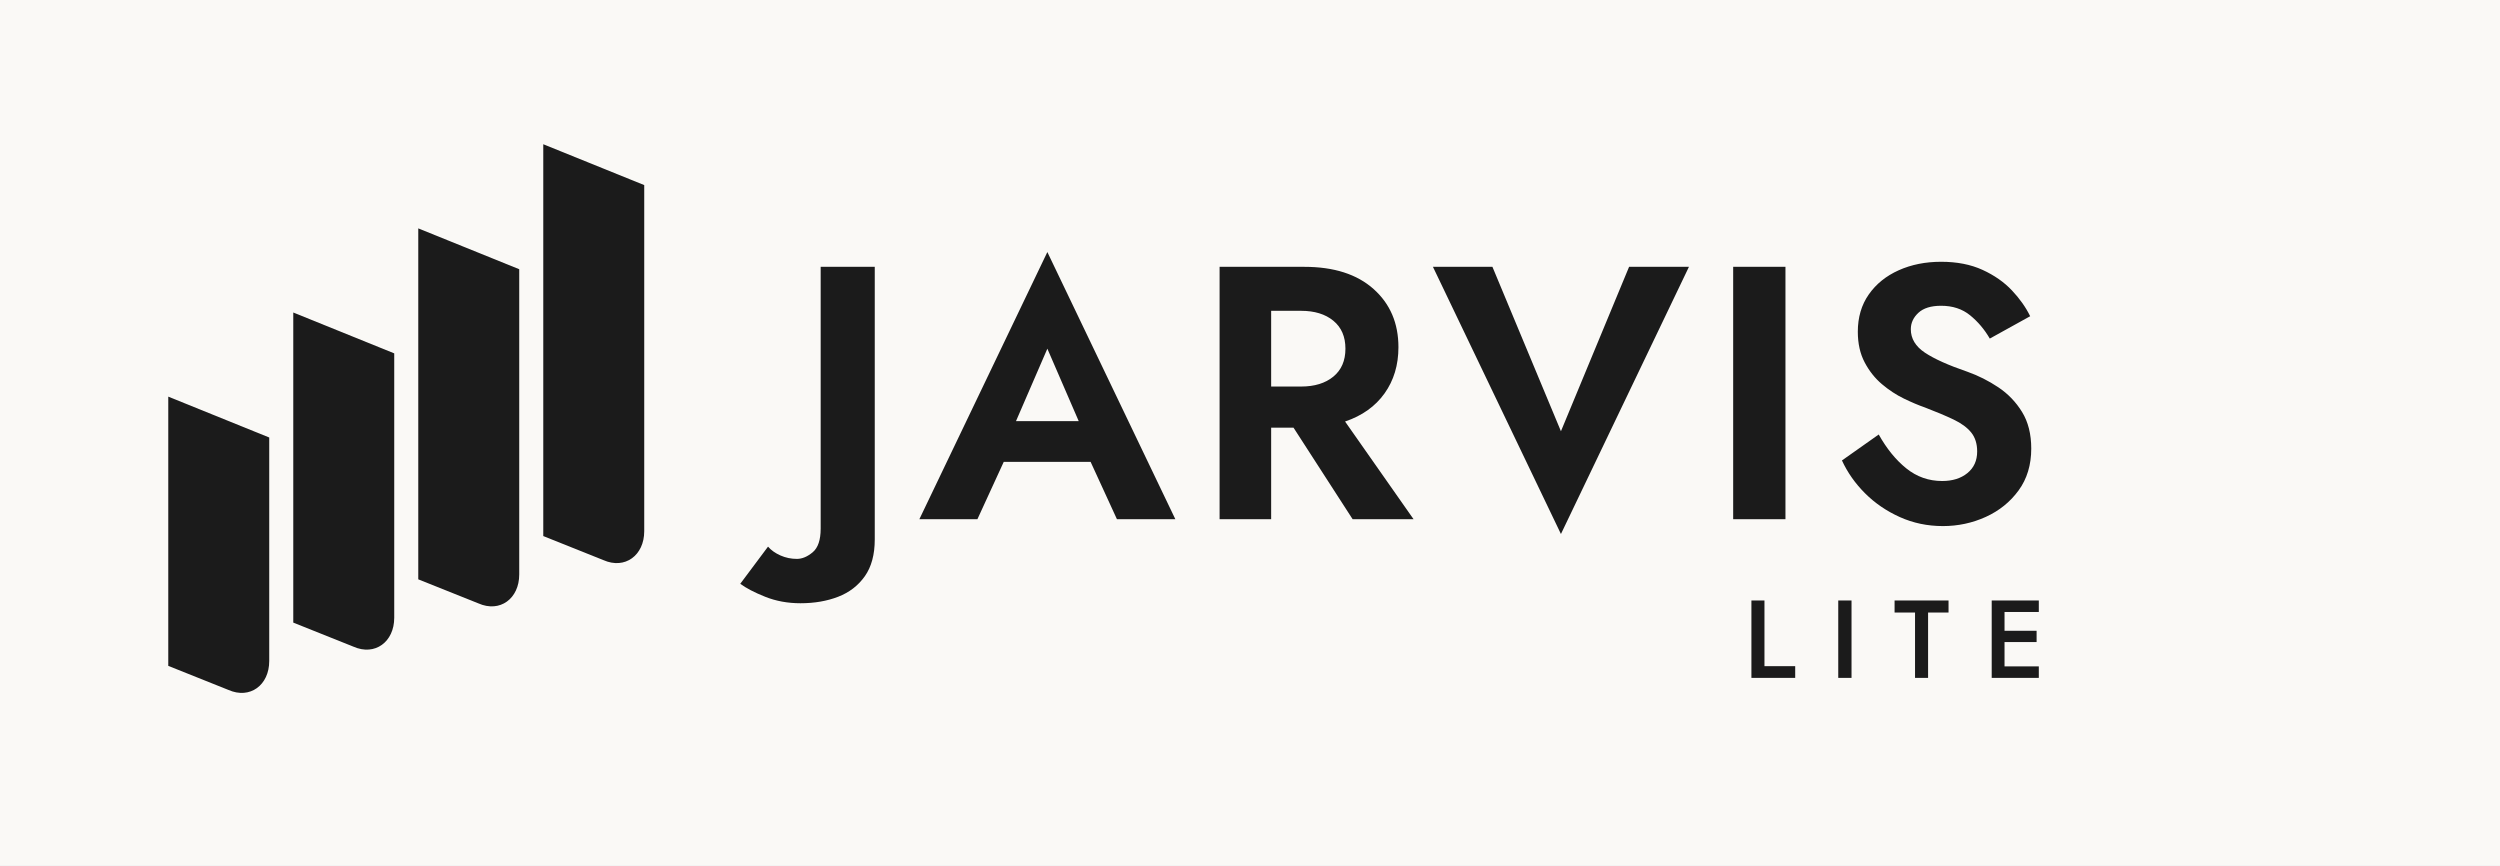
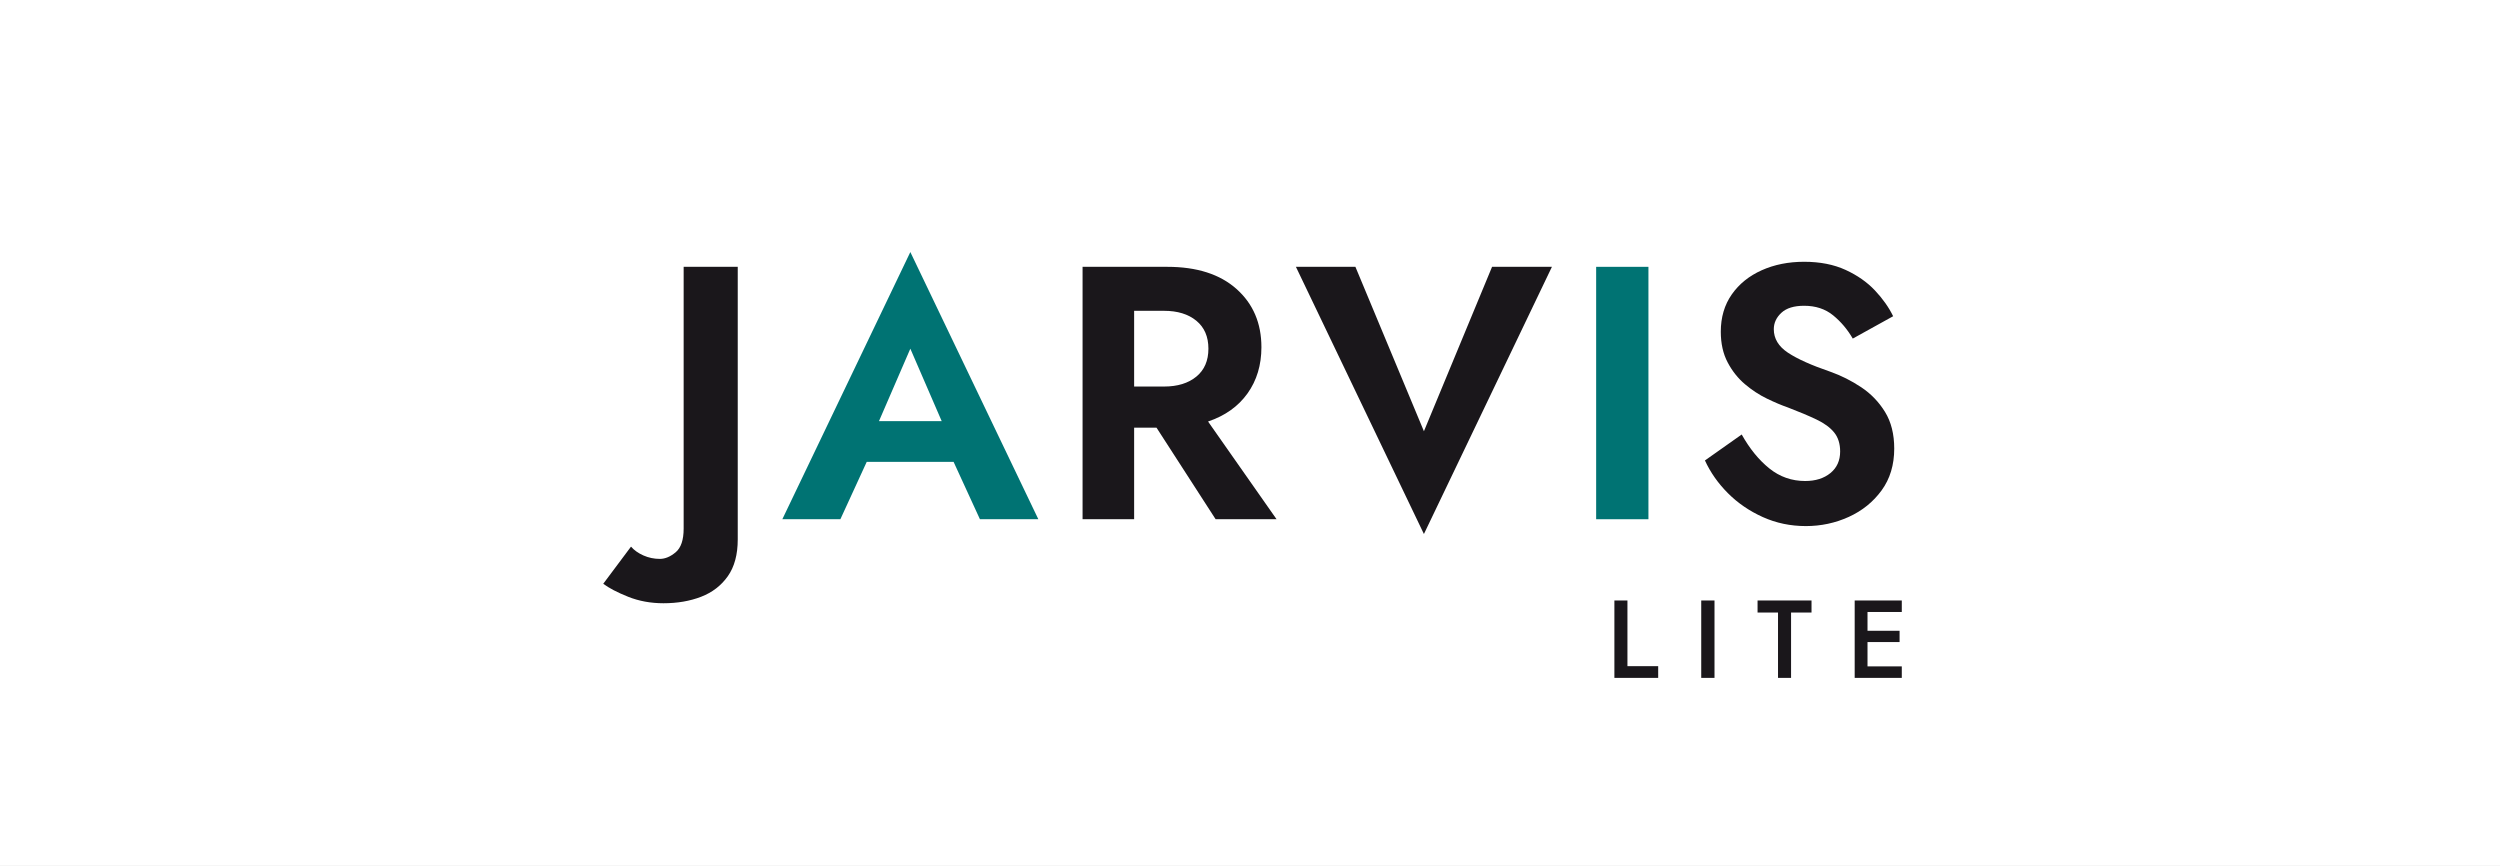
<svg xmlns="http://www.w3.org/2000/svg" viewBox="0 0 1040 360" role="img" aria-labelledby="title description">
-   <rect width="1040" height="360" fill="#FAF9F6" />
-   <g fill="#1B1B1B" transform="translate(60 50)">
-     <path d="M10 115L52 132V225C52 235 44 241 35 237L10 227Z" />
-     <path d="M62 80L104 97V207C104 217 96 223 87 219L62 209Z" />
-     <path d="M114 45L156 62V189C156 199 148 205 139 201L114 191Z" />
-     <path d="M166 10L208 27V171C208 181 200 187 191 183L166 173Z" />
+   <rect width="1040" height="360" fill="#FFFFFF" />
+   <g transform="translate(-57 0)">
+     <path fill="#1A171B" d="M319.5 227.4Q321.45 229.65 324.675 231.075Q327.9 232.5 331.5 232.5Q334.8 232.5 338.1 229.725Q341.4 226.95 341.4 219.9V111H363.9V224.4Q363.9 233.85 359.775 239.7Q355.65 245.55 348.675 248.25Q341.7 250.95 333 250.95Q325.05 250.95 318.3 248.25Q311.55 245.55 307.95 242.85Z" />
+     <path fill="#007373" d="M464.65 216L453.7 192.15H417.55L406.6 216H382.45L435.7 104.85L488.95 216ZM435.7 145.05L422.65 175.2H448.75Z" />
+     <path fill="#1A171B" d="M507.35 111H542.6Q561.05 111 571.4 120.225Q581.75 129.45 581.75 144.45Q581.75 155.55 575.975 163.65Q570.2 171.75 559.55 175.35L588.05 216H562.7L538.1 177.9H528.8V216H507.35ZM541.25 129.3H528.8V160.8H541.25Q549.65 160.8 554.675 156.675Q559.7 152.55 559.7 145.05Q559.7 137.55 554.675 133.425Q549.65 129.3 541.25 129.3Z" />
+     <path fill="#1A171B" d="M649.35 179.4L677.7 111H702.6L649.35 222.15L596.1 111H620.85Z" />
+     <path fill="#007373" d="M721 111H742.75V216H721Z" />
+     <path fill="#1A171B" d="M781.55 180.75Q786.5 189.6 793.025 194.85Q799.55 200.1 807.95 200.1Q814.4 200.1 818.45 196.8Q822.5 193.5 822.5 187.8Q822.5 183 820.025 179.925Q817.55 176.85 812.675 174.525Q807.8 172.2 800.75 169.5Q796.85 168.15 792.05 165.825Q787.25 163.5 782.9 159.825Q778.55 156.15 775.7 150.75Q772.85 145.35 772.85 138Q772.85 129 777.425 122.475Q782 115.95 789.875 112.425Q797.75 108.9 807.5 108.9Q817.4 108.9 824.75 112.275Q832.1 115.65 836.975 120.825Q841.85 126 844.55 131.55L827.75 140.85Q824.45 135.15 819.575 131.175Q814.7 127.2 807.5 127.2Q801.2 127.2 798.05 130.125Q794.9 133.05 794.9 136.95Q794.9 142.8 800.75 146.7Q806.6 150.6 818.45 154.65Q825.2 157.05 831.275 161.1Q837.35 165.15 841.175 171.375Q845 177.6 845 186.6Q845 196.8 839.75 204Q834.5 211.2 826.1 215.025Q817.7 218.85 808.25 218.85Q798.65 218.85 790.325 215.1Q782 211.35 775.85 205.2Q769.7 199.05 766.25 191.55Z" />
+     <path fill="#1A171B" d="M728.588 249.8H734.016V277.124H746.804V282H728.588ZM764.714 249.8H770.234V282H764.714ZM788.144 254.814V249.8H810.592V254.814H802.082V282H796.654V254.814ZM828.548 249.8H848.144V254.584H833.884V262.404H847.224V267.096H833.884V277.216H848.144V282H828.548Z" />
  </g>
-   <path fill="#1B1B1B" d="M319.5 227.4Q321.45 229.65 324.675 231.075Q327.9 232.5 331.5 232.5Q334.8 232.5 338.1 229.725Q341.4 226.95 341.4 219.9V111.0H363.9V224.4Q363.9 233.85 359.775 239.7Q355.65 245.55 348.675 248.25Q341.7 250.95 333.0 250.95Q325.05 250.95 318.3 248.25Q311.55 245.55 307.95 242.85Z M464.65 216.0 453.7 192.15H417.55L406.6 216.0H382.45L435.7 104.85L488.95 216.0ZM435.7 145.05 422.65 175.2H448.75Z M507.35 111.0H542.6Q561.05 111.0 571.4 120.225Q581.75 129.45 581.75 144.45Q581.75 155.55 575.975 163.65Q570.2 171.75 559.55 175.35L588.05 216.0H562.7L538.1 177.9H528.8V216.0H507.35ZM541.25 129.3H528.8V160.8H541.25Q549.65 160.8 554.675 156.675Q559.7 152.55 559.7 145.05Q559.7 137.55 554.675 133.425Q549.65 129.3 541.25 129.3Z M649.35 179.4 677.7 111.0H702.6L649.35 222.15L596.1 111.0H620.85Z M721.0 111.0H742.75V216.0H721.0Z M781.55 180.75Q786.5 189.6 793.025 194.85Q799.55 200.1 807.95 200.1Q814.4 200.1 818.45 196.8Q822.5 193.5 822.5 187.8Q822.5 183.0 820.025 179.925Q817.55 176.85 812.675 174.525Q807.8 172.2 800.75 169.5Q796.85 168.15 792.05 165.825Q787.25 163.5 782.9 159.825Q778.55 156.15 775.7 150.75Q772.85 145.35 772.85 138.0Q772.85 129.0 777.425 122.475Q782.0 115.95 789.875 112.425Q797.75 108.9 807.5 108.9Q817.4 108.9 824.75 112.275Q832.1 115.65 836.975 120.825Q841.85 126.0 844.55 131.55L827.75 140.85Q824.45 135.15 819.575 131.175Q814.7 127.2 807.5 127.2Q801.2 127.2 798.05 130.125Q794.9 133.05 794.9 136.95Q794.9 142.8 800.75 146.7Q806.6 150.6 818.45 154.65Q825.2 157.05 831.275 161.1Q837.35 165.15 841.175 171.375Q845.0 177.6 845.0 186.6Q845.0 196.8 839.75 204.0Q834.5 211.2 826.1 215.025Q817.7 218.85 808.25 218.85Q798.65 218.85 790.325 215.1Q782.0 211.35 775.85 205.2Q769.7 199.05 766.25 191.55Z" />
-   <path fill="#1B1B1B" d="M728.588 249.8H734.016V277.124H746.804V282.0H728.588Z M764.714 249.8H770.234V282.0H764.714Z M788.144 254.814V249.8H810.592V254.814H802.082V282.0H796.654V254.814Z M828.548 249.8H848.144V254.584H833.884V262.404H847.224V267.096H833.884V277.216H848.144V282.0H828.548Z" />
</svg>
